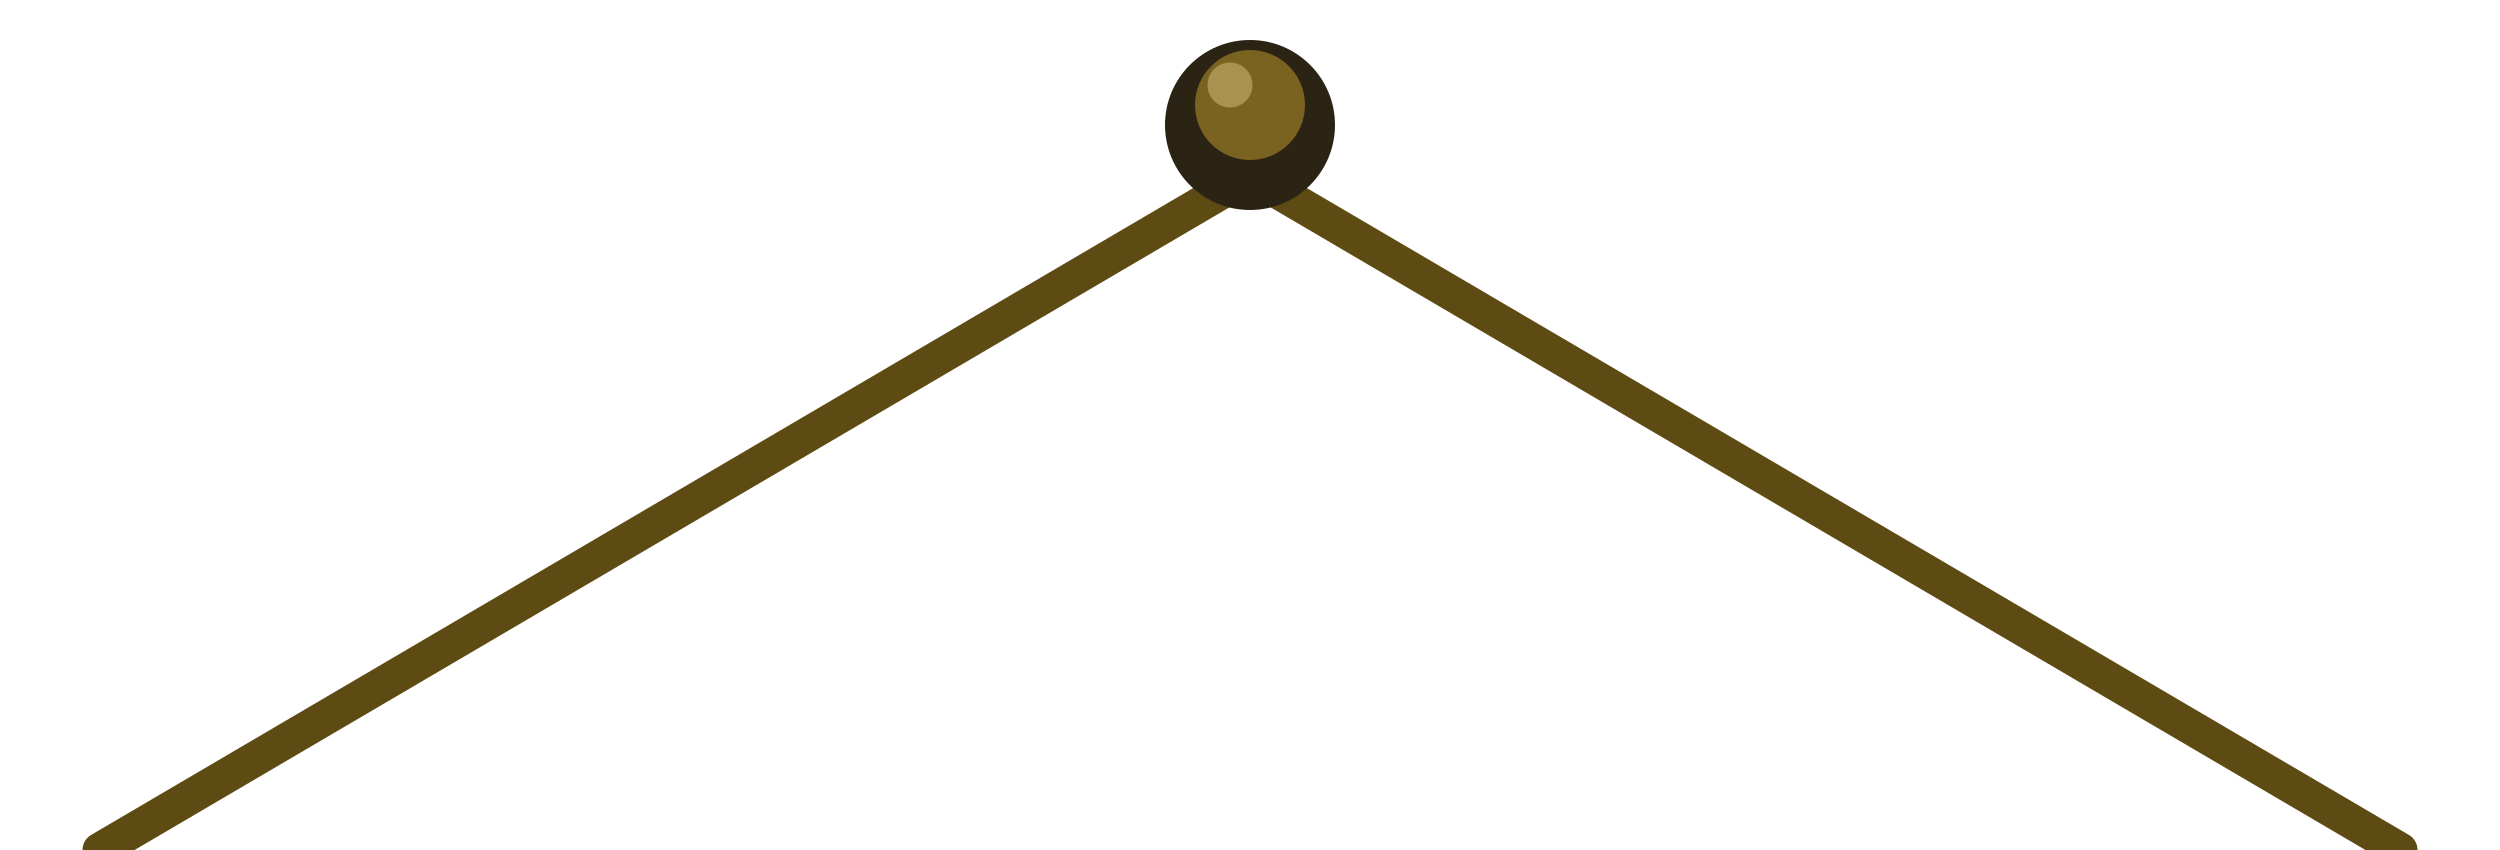
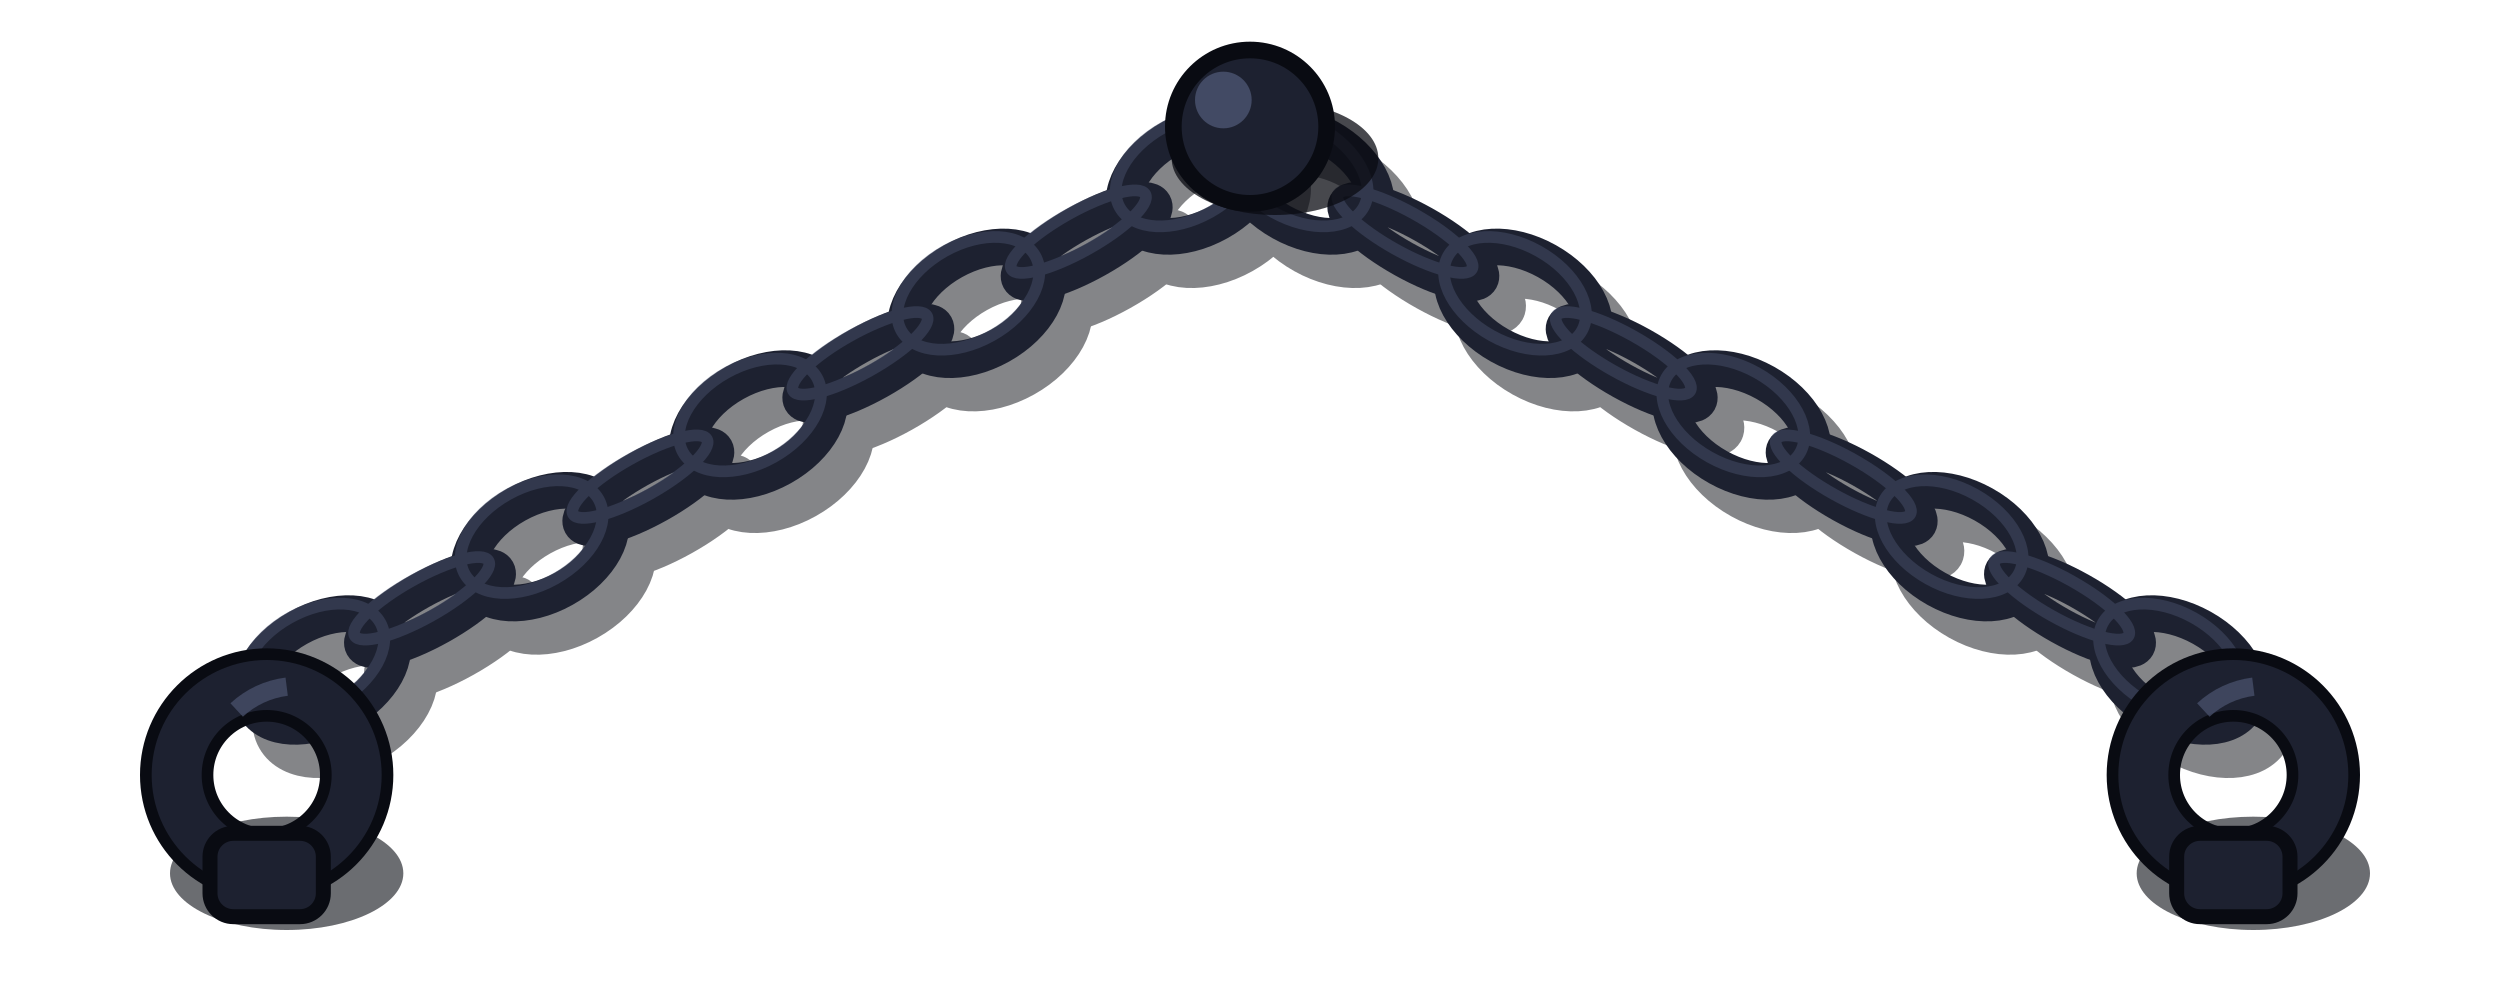
- <svg xmlns="http://www.w3.org/2000/svg" viewBox="0 0 100 34" preserveAspectRatio="none">
-   <g fill="none" stroke="#5e4b14" stroke-width="1.4" stroke-linecap="round">
-     <path d="M50,7L4,34" />
-     <path d="M50,7L96,34" />
+ <svg xmlns="http://www.w3.org/2000/svg" viewBox="0 0 150 60" width="150" height="60">
+   <g fill="none" stroke="#090b12" stroke-width="2.6" opacity=".5" transform="translate(1.4 1.8)">
+     <ellipse cx="71.7" cy="10.8" rx="4.6" ry="2.9" transform="rotate(150.8 71.7 10.8)" />
+     <ellipse cx="65.2" cy="14.5" rx="4.6" ry="1.2" transform="rotate(150.8 65.2 14.5)" />
+     <ellipse cx="58.6" cy="18.2" rx="4.6" ry="2.9" transform="rotate(150.8 58.6 18.2)" />
+     <ellipse cx="52.1" cy="21.8" rx="4.6" ry="1.2" transform="rotate(150.8 52.1 21.8)" />
+     <ellipse cx="45.5" cy="25.5" rx="4.6" ry="2.9" transform="rotate(150.8 45.5 25.5)" />
+     <ellipse cx="38.9" cy="29.2" rx="4.6" ry="1.2" transform="rotate(150.8 38.9 29.2)" />
+     <ellipse cx="32.4" cy="32.8" rx="4.6" ry="2.9" transform="rotate(150.8 32.4 32.8)" />
+     <ellipse cx="25.8" cy="36.5" rx="4.6" ry="1.2" transform="rotate(150.8 25.8 36.5)" />
+     <ellipse cx="19.3" cy="40.2" rx="4.6" ry="2.9" transform="rotate(150.8 19.3 40.2)" />
+     <ellipse cx="78.3" cy="10.8" rx="4.6" ry="2.9" transform="rotate(29.2 78.3 10.8)" />
+     <ellipse cx="84.8" cy="14.5" rx="4.6" ry="1.2" transform="rotate(29.2 84.8 14.5)" />
+     <ellipse cx="91.4" cy="18.2" rx="4.6" ry="2.9" transform="rotate(29.2 91.4 18.2)" />
+     <ellipse cx="97.9" cy="21.8" rx="4.6" ry="1.2" transform="rotate(29.2 97.9 21.8)" />
+     <ellipse cx="104.5" cy="25.5" rx="4.6" ry="2.9" transform="rotate(29.2 104.5 25.5)" />
+     <ellipse cx="111.1" cy="29.2" rx="4.6" ry="1.2" transform="rotate(29.2 111.1 29.2)" />
+     <ellipse cx="117.6" cy="32.8" rx="4.6" ry="2.9" transform="rotate(29.2 117.6 32.8)" />
+     <ellipse cx="124.2" cy="36.5" rx="4.6" ry="1.2" transform="rotate(29.2 124.2 36.5)" />
+     <ellipse cx="130.7" cy="40.2" rx="4.6" ry="2.9" transform="rotate(29.2 130.7 40.2)" />
  </g>
-   <circle cx="50" cy="5" r="3.4" fill="#2b2313" />
-   <circle cx="50" cy="4.2" r="2.2" fill="#7a6220" />
-   <circle cx="49.2" cy="3.4" r="0.9" fill="#a7924f" />
+   <g fill="none" stroke="#1d2130" stroke-width="2.2">
+     <ellipse cx="71.7" cy="10.8" rx="4.6" ry="2.9" transform="rotate(150.8 71.7 10.8)" />
+     <ellipse cx="65.2" cy="14.5" rx="4.6" ry="1.2" transform="rotate(150.8 65.2 14.5)" />
+     <ellipse cx="58.6" cy="18.2" rx="4.6" ry="2.9" transform="rotate(150.8 58.6 18.2)" />
+     <ellipse cx="52.1" cy="21.8" rx="4.6" ry="1.2" transform="rotate(150.8 52.1 21.8)" />
+     <ellipse cx="45.5" cy="25.5" rx="4.6" ry="2.9" transform="rotate(150.8 45.5 25.5)" />
+     <ellipse cx="38.9" cy="29.2" rx="4.6" ry="1.2" transform="rotate(150.8 38.9 29.2)" />
+     <ellipse cx="32.4" cy="32.8" rx="4.6" ry="2.9" transform="rotate(150.8 32.4 32.8)" />
+     <ellipse cx="25.8" cy="36.5" rx="4.6" ry="1.2" transform="rotate(150.8 25.8 36.5)" />
+     <ellipse cx="19.3" cy="40.2" rx="4.6" ry="2.9" transform="rotate(150.8 19.3 40.2)" />
+     <ellipse cx="78.3" cy="10.8" rx="4.6" ry="2.9" transform="rotate(29.2 78.3 10.8)" />
+     <ellipse cx="84.8" cy="14.5" rx="4.6" ry="1.2" transform="rotate(29.2 84.8 14.5)" />
+     <ellipse cx="91.4" cy="18.2" rx="4.6" ry="2.9" transform="rotate(29.2 91.4 18.2)" />
+     <ellipse cx="97.9" cy="21.8" rx="4.6" ry="1.2" transform="rotate(29.2 97.9 21.8)" />
+     <ellipse cx="104.5" cy="25.5" rx="4.6" ry="2.9" transform="rotate(29.2 104.5 25.5)" />
+     <ellipse cx="111.1" cy="29.2" rx="4.6" ry="1.2" transform="rotate(29.2 111.1 29.2)" />
+     <ellipse cx="117.6" cy="32.8" rx="4.6" ry="2.9" transform="rotate(29.2 117.6 32.8)" />
+     <ellipse cx="124.2" cy="36.5" rx="4.6" ry="1.2" transform="rotate(29.2 124.2 36.5)" />
+     <ellipse cx="130.7" cy="40.2" rx="4.6" ry="2.9" transform="rotate(29.2 130.7 40.2)" />
+   </g>
+   <g fill="none" stroke="#4b5470" stroke-width="0.7" opacity=".45" transform="translate(-0.5 -0.6)">
+     <ellipse cx="71.7" cy="10.8" rx="4.6" ry="2.9" transform="rotate(150.8 71.7 10.8)" />
+     <ellipse cx="65.2" cy="14.5" rx="4.6" ry="1.2" transform="rotate(150.8 65.2 14.5)" />
+     <ellipse cx="58.6" cy="18.2" rx="4.6" ry="2.9" transform="rotate(150.8 58.6 18.2)" />
+     <ellipse cx="52.1" cy="21.8" rx="4.6" ry="1.2" transform="rotate(150.8 52.1 21.8)" />
+     <ellipse cx="45.5" cy="25.5" rx="4.6" ry="2.9" transform="rotate(150.8 45.5 25.5)" />
+     <ellipse cx="38.9" cy="29.2" rx="4.6" ry="1.2" transform="rotate(150.8 38.9 29.2)" />
+     <ellipse cx="32.4" cy="32.8" rx="4.6" ry="2.9" transform="rotate(150.8 32.4 32.8)" />
+     <ellipse cx="25.8" cy="36.5" rx="4.6" ry="1.2" transform="rotate(150.8 25.8 36.5)" />
+     <ellipse cx="19.3" cy="40.2" rx="4.6" ry="2.9" transform="rotate(150.8 19.3 40.2)" />
+     <ellipse cx="78.3" cy="10.8" rx="4.6" ry="2.9" transform="rotate(29.2 78.3 10.8)" />
+     <ellipse cx="84.8" cy="14.5" rx="4.6" ry="1.2" transform="rotate(29.2 84.8 14.5)" />
+     <ellipse cx="91.4" cy="18.2" rx="4.6" ry="2.9" transform="rotate(29.2 91.4 18.2)" />
+     <ellipse cx="97.9" cy="21.8" rx="4.6" ry="1.2" transform="rotate(29.2 97.9 21.8)" />
+     <ellipse cx="104.5" cy="25.5" rx="4.6" ry="2.9" transform="rotate(29.2 104.5 25.5)" />
+     <ellipse cx="111.1" cy="29.2" rx="4.6" ry="1.2" transform="rotate(29.2 111.1 29.2)" />
+     <ellipse cx="117.6" cy="32.8" rx="4.6" ry="2.9" transform="rotate(29.2 117.6 32.8)" />
+     <ellipse cx="124.2" cy="36.5" rx="4.6" ry="1.2" transform="rotate(29.2 124.2 36.5)" />
+     <ellipse cx="130.7" cy="40.2" rx="4.6" ry="2.9" transform="rotate(29.2 130.7 40.2)" />
+   </g>
+   <ellipse cx="76.5" cy="9.5" rx="6.2" ry="3.4" fill="#090b12" opacity=".75" />
+   <circle cx="75" cy="7.6" r="4.6" fill="#1d2130" />
+   <circle cx="75" cy="7.6" r="4.6" fill="none" stroke="#090b12" stroke-width="1" />
+   <circle cx="73.4" cy="6" r="1.7" fill="#4b5470" opacity=".8" />
+   <ellipse cx="17.2" cy="52.4" rx="7" ry="3.4" fill="#090b12" opacity=".6" />
+   <circle cx="16.0" cy="46.5" r="5.4" fill="none" stroke="#090b12" stroke-width="4.4" />
+   <circle cx="16.0" cy="46.5" r="5.4" fill="none" stroke="#1d2130" stroke-width="3" />
+   <path d="M14.2,42.6a5.4,5.4 0 0 1 3,-1.4" fill="none" stroke="#4b5470" stroke-width="1.1" opacity=".7" />
+   <rect x="12.6" y="50" width="6.8" height="5" rx="1.4" fill="#1d2130" />
+   <rect x="12.6" y="50" width="6.8" height="5" rx="1.4" fill="none" stroke="#090b12" stroke-width="0.9" />
+   <ellipse cx="135.2" cy="52.4" rx="7" ry="3.4" fill="#090b12" opacity=".6" />
+   <circle cx="134.0" cy="46.5" r="5.4" fill="none" stroke="#090b12" stroke-width="4.4" />
+   <circle cx="134.0" cy="46.5" r="5.4" fill="none" stroke="#1d2130" stroke-width="3" />
+   <path d="M132.2,42.6a5.4,5.4 0 0 1 3,-1.4" fill="none" stroke="#4b5470" stroke-width="1.1" opacity=".7" />
+   <rect x="130.6" y="50" width="6.8" height="5" rx="1.4" fill="#1d2130" />
+   <rect x="130.6" y="50" width="6.8" height="5" rx="1.4" fill="none" stroke="#090b12" stroke-width="0.9" />
</svg>
